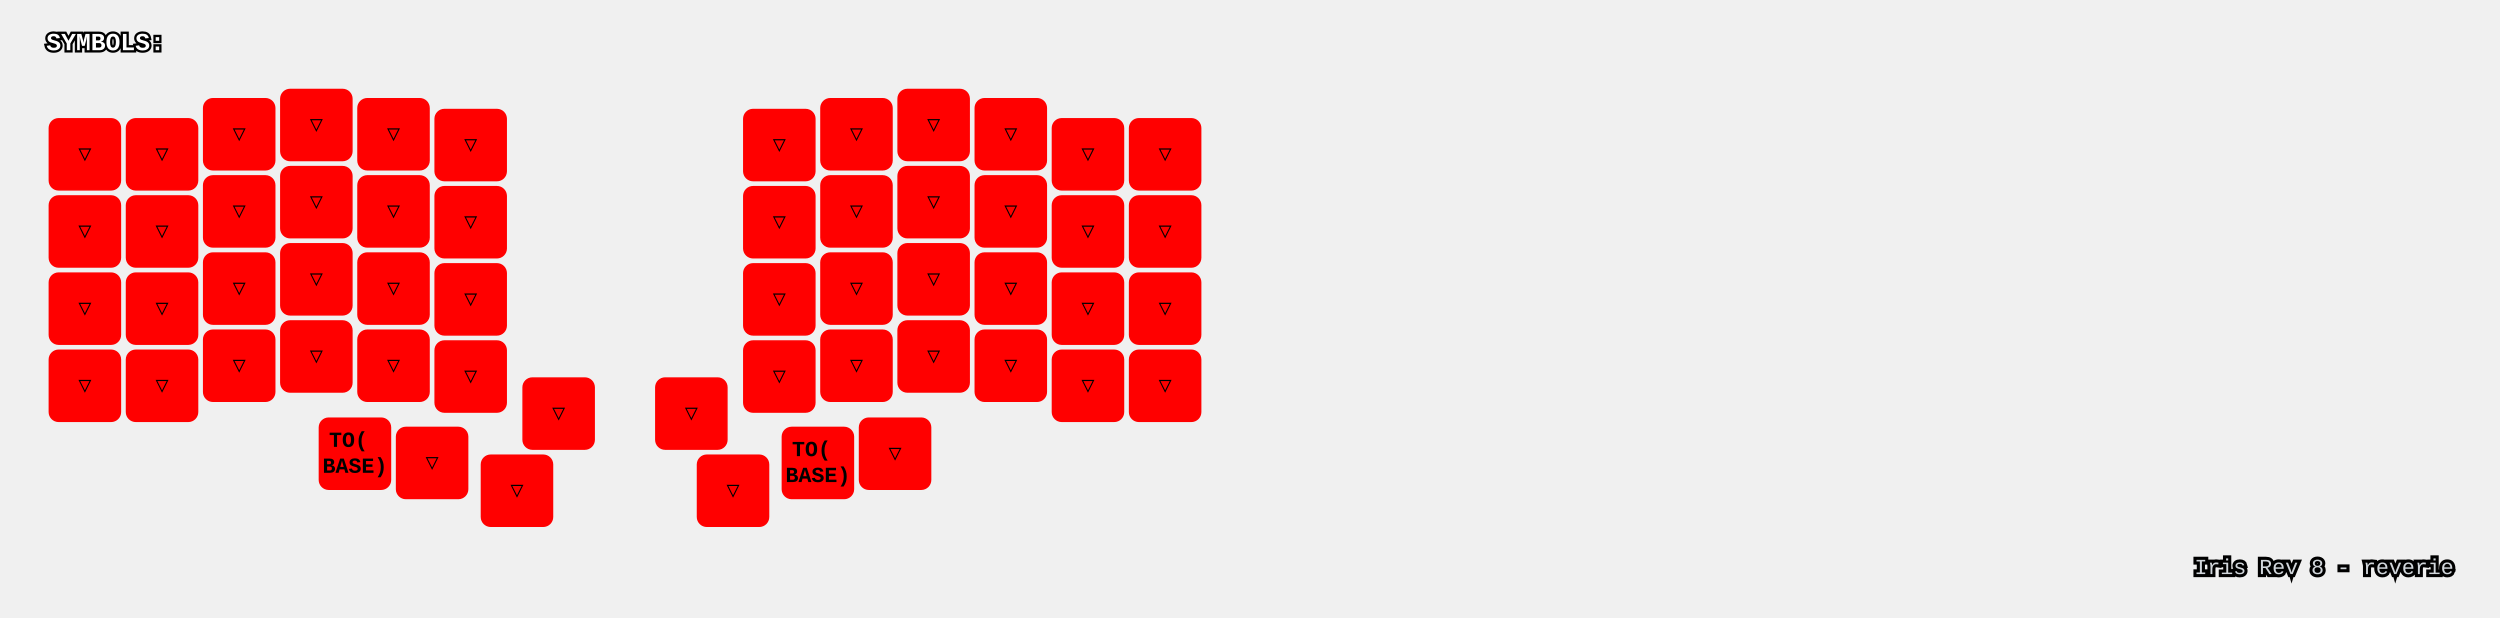
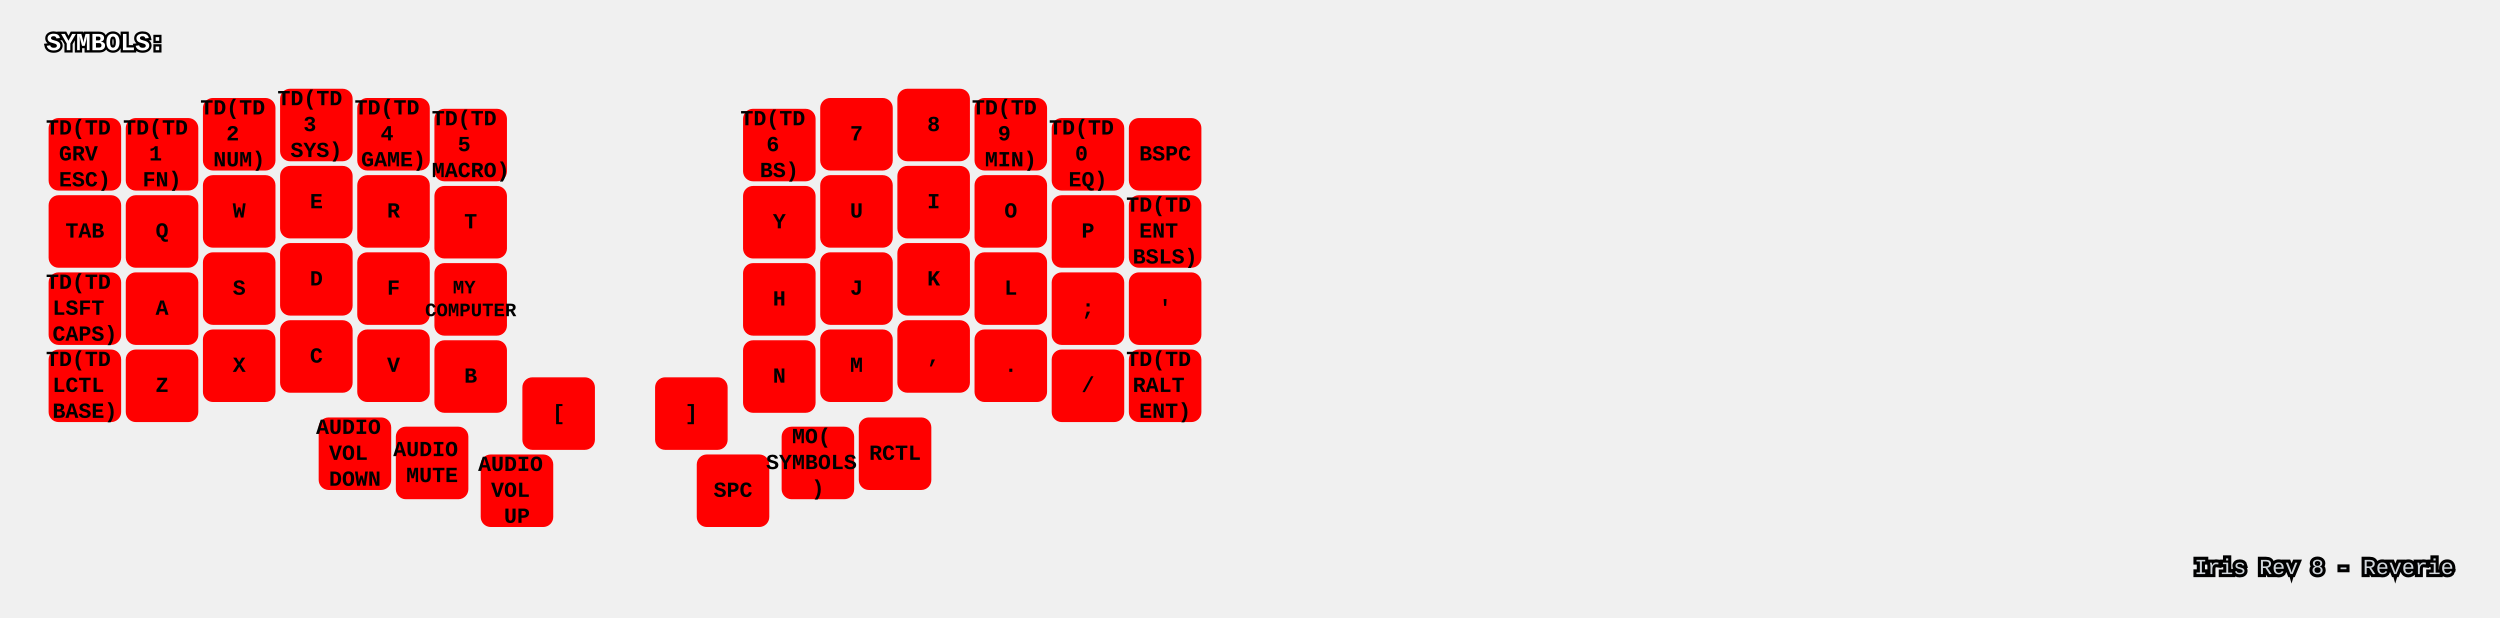
<svg xmlns="http://www.w3.org/2000/svg" width="1620" height="400" viewBox="0 0 1620 400" class="keymap">
  <style>/* inherit to force styles through use tags */
svg path {
    fill: inherit;
}

/* font and background color specifications */
svg.keymap {
    font-family: SFMono-Regular,Consolas,Liberation Mono,Menlo,monospace;
    font-size: 14px;
    font-kerning: normal;
    text-rendering: optimizeLegibility;
    fill: #24292e;
}

/* default key styling */
rect.key {
    fill: #f6f8fa;
}

rect.key, rect.combo {
    stroke: #c9cccf;
    stroke-width: 1;
}

/* default key side styling, only used is draw_key_sides is set */
rect.side {
    filter: brightness(90%);
}

/* color accent for combo boxes */
rect.combo, rect.combo-separate {
    fill: #cdf;
}

/* color accent for held keys */
rect.held, rect.combo.held {
    fill: #fdd;
}

/* color accent for ghost (optional) keys */
rect.ghost, rect.combo.ghost {
    stroke-dasharray: 4, 4;
    stroke-width: 2;
}

text {
    text-anchor: middle;
    dominant-baseline: middle;
}

/* styling for layer labels */
text.label {
    font-weight: bold;
    text-anchor: start;
    stroke: white;
    stroke-width: 4;
    paint-order: stroke;
}

/* styling for optional footer */
text.footer {
    text-anchor: end;
    dominant-baseline: auto;
    stroke: white;
    stroke-width: 4;
    paint-order: stroke;
}

/* styling for combo tap, and key non-tap label text */
text.combo, text.hold, text.shifted, text.left, text.right {
    font-size: 11px;
}

text.hold {
    text-anchor: middle;
    dominant-baseline: auto;
}

text.shifted {
    text-anchor: middle;
    dominant-baseline: hanging;
}

text.left {
    text-anchor: start;
}

text.right {
    text-anchor: end;
}

text.layer-activator {
    text-decoration: underline;
}

/* styling for hold/shifted label text in combo box */
text.combo.hold, text.combo.shifted, text.combo.left, text.combo.right {
    font-size: 8px;
}

/* lighter symbol for transparent keys */
text.trans {
    fill: #7b7e81;
}

/* styling for combo dendrons */
path.combo {
    stroke-width: 1;
    stroke: gray;
    fill: none;
}

/* Start Tabler Icons Cleanup */
/* cannot use height/width with glyphs */
.icon-tabler &gt; path {
    fill: inherit;
    stroke: inherit;
    stroke-width: 2;
}
/* hide tabler's default box */
.icon-tabler &gt; path[stroke="none"][fill="none"] {
    visibility: hidden;
}
/* End Tabler Icons Cleanup */

svg.keymap { fill: #d1d6db; }
rect.key { fill: #3f4750; }
rect.key, rect.combo { stroke: #60666c; }
rect.combo, rect.combo-separate { fill: #1f3d7a; }
rect.held, rect.combo.held { fill: #854747; }
text.label, text.footer { stroke: black; }
text.trans { fill: #7e8184; }
path.combo { stroke: #7f7f7f; }

svg.keymap g.layer-BASE rect.key { fill: #9300ff !important; stroke: #9300ff !important; } /* Star Platinum Purple */ 
svg.keymap g.layer-FUNCTION rect.key { fill: #0fee00 !important; stroke: #0fee00 !important; }  /* Squeeze Toy Alien */ 
svg.keymap g.layer-NUMBERS rect.key { fill: #2000ff !important; stroke: #2000ff !important; }  /* Blue Pencil */ 
svg.keymap g.layer-SYMBOLS rect.key { fill: #ff0000 !important; stroke: #ff0000 !important; } /* Red */ 
svg.keymap g.layer-SYSTEM rect.key { fill: #f6ff00 !important; stroke: #f6ff00 !important; } /* Busy Bee */
svg.keymap g.layer-GAMING rect.key { fill: #00fff4 !important; stroke: #00fff4 !important; } /* Turquoise Blue */ 
svg.keymap g.layer-MACRO rect.key { fill: #ff008e !important; stroke: #ff008e !important; } /* Pink Panther */

/* Make transparent keys have reduced opacity */
rect.ghost { 
  fill: #666666 !important; 
  opacity: 0.3 !important; 
}

/* Better contrast for text on colored backgrounds */
/* Add new layers here: svg.keymap g.layer-NEWLAYER text { fill: #000000; } */

/* Layer title styling - GitHub-friendly colors */
text.label {
  fill: #ffffff !important;
  font-weight: bold !important;
  font-size: 16px !important;
  font-family: Arial, sans-serif !important;
  stroke: #000000 !important;
  stroke-width: 3px !important;
  paint-order: stroke !important;
}

/* Key text styling by layer (excluding labels) */
svg.keymap g.layer-BASE text:not(.label),
svg.keymap g.layer-NUMBERS text:not(.label) {
  fill: #ffffff !important;
  font-weight: bold !important;
  font-size: 14px !important;
}
svg.keymap g.layer-FUNCTION text:not(.label),
svg.keymap g.layer-SYMBOLS text:not(.label),
svg.keymap g.layer-SYSTEM text:not(.label),
svg.keymap g.layer-GAMING text:not(.label),
svg.keymap g.layer-MACRO text:not(.label) {
  fill: #000000 !important;
  font-weight: bold !important;
  font-size: 14px !important;
}

/* Held/accent keys */
rect.held { 
  fill: #ff6b6b !important; 
  opacity: 0.8 !important; 
}

/* Combo styling */
rect.combo { 
  fill: #4ecdc4 !important; 
  opacity: 0.7 !important; 
}
</style>
  <g transform="translate(30, 0)" class="layer-SYMBOLS">
    <text x="0" y="28" class="label" id="SYMBOLS">SYMBOLS:</text>
    <g transform="translate(0, 56)">
-       <g transform="translate(25, 44)" class="key trans keypos-0">
-         <rect rx="6" ry="6" x="-23" y="-23" width="46" height="46" class="key trans" />
-         <text x="0" y="0" class="key trans tap">▽</text>
-       </g>
-       <g transform="translate(75, 44)" class="key trans keypos-1">
-         <rect rx="6" ry="6" x="-23" y="-23" width="46" height="46" class="key trans" />
-         <text x="0" y="0" class="key trans tap">▽</text>
-       </g>
-       <g transform="translate(125, 31)" class="key trans keypos-2">
-         <rect rx="6" ry="6" x="-23" y="-23" width="46" height="46" class="key trans" />
-         <text x="0" y="0" class="key trans tap">▽</text>
-       </g>
-       <g transform="translate(175, 25)" class="key trans keypos-3">
-         <rect rx="6" ry="6" x="-23" y="-23" width="46" height="46" class="key trans" />
-         <text x="0" y="0" class="key trans tap">▽</text>
-       </g>
-       <g transform="translate(225, 31)" class="key trans keypos-4">
-         <rect rx="6" ry="6" x="-23" y="-23" width="46" height="46" class="key trans" />
-         <text x="0" y="0" class="key trans tap">▽</text>
-       </g>
-       <g transform="translate(275, 38)" class="key trans keypos-5">
-         <rect rx="6" ry="6" x="-23" y="-23" width="46" height="46" class="key trans" />
-         <text x="0" y="0" class="key trans tap">▽</text>
-       </g>
-       <g transform="translate(475, 38)" class="key trans keypos-6">
-         <rect rx="6" ry="6" x="-23" y="-23" width="46" height="46" class="key trans" />
-         <text x="0" y="0" class="key trans tap">▽</text>
-       </g>
-       <g transform="translate(525, 31)" class="key trans keypos-7">
-         <rect rx="6" ry="6" x="-23" y="-23" width="46" height="46" class="key trans" />
-         <text x="0" y="0" class="key trans tap">▽</text>
-       </g>
-       <g transform="translate(575, 25)" class="key trans keypos-8">
-         <rect rx="6" ry="6" x="-23" y="-23" width="46" height="46" class="key trans" />
-         <text x="0" y="0" class="key trans tap">▽</text>
-       </g>
-       <g transform="translate(625, 31)" class="key trans keypos-9">
-         <rect rx="6" ry="6" x="-23" y="-23" width="46" height="46" class="key trans" />
-         <text x="0" y="0" class="key trans tap">▽</text>
-       </g>
-       <g transform="translate(675, 44)" class="key trans keypos-10">
-         <rect rx="6" ry="6" x="-23" y="-23" width="46" height="46" class="key trans" />
-         <text x="0" y="0" class="key trans tap">▽</text>
-       </g>
-       <g transform="translate(725, 44)" class="key trans keypos-11">
-         <rect rx="6" ry="6" x="-23" y="-23" width="46" height="46" class="key trans" />
-         <text x="0" y="0" class="key trans tap">▽</text>
-       </g>
-       <g transform="translate(25, 94)" class="key trans keypos-12">
-         <rect rx="6" ry="6" x="-23" y="-23" width="46" height="46" class="key trans" />
-         <text x="0" y="0" class="key trans tap">▽</text>
-       </g>
-       <g transform="translate(75, 94)" class="key trans keypos-13">
-         <rect rx="6" ry="6" x="-23" y="-23" width="46" height="46" class="key trans" />
-         <text x="0" y="0" class="key trans tap">▽</text>
-       </g>
-       <g transform="translate(125, 81)" class="key trans keypos-14">
-         <rect rx="6" ry="6" x="-23" y="-23" width="46" height="46" class="key trans" />
-         <text x="0" y="0" class="key trans tap">▽</text>
-       </g>
-       <g transform="translate(175, 75)" class="key trans keypos-15">
-         <rect rx="6" ry="6" x="-23" y="-23" width="46" height="46" class="key trans" />
-         <text x="0" y="0" class="key trans tap">▽</text>
-       </g>
-       <g transform="translate(225, 81)" class="key trans keypos-16">
-         <rect rx="6" ry="6" x="-23" y="-23" width="46" height="46" class="key trans" />
-         <text x="0" y="0" class="key trans tap">▽</text>
-       </g>
-       <g transform="translate(275, 88)" class="key trans keypos-17">
-         <rect rx="6" ry="6" x="-23" y="-23" width="46" height="46" class="key trans" />
-         <text x="0" y="0" class="key trans tap">▽</text>
-       </g>
-       <g transform="translate(475, 88)" class="key trans keypos-18">
-         <rect rx="6" ry="6" x="-23" y="-23" width="46" height="46" class="key trans" />
-         <text x="0" y="0" class="key trans tap">▽</text>
-       </g>
-       <g transform="translate(525, 81)" class="key trans keypos-19">
-         <rect rx="6" ry="6" x="-23" y="-23" width="46" height="46" class="key trans" />
-         <text x="0" y="0" class="key trans tap">▽</text>
-       </g>
-       <g transform="translate(575, 75)" class="key trans keypos-20">
-         <rect rx="6" ry="6" x="-23" y="-23" width="46" height="46" class="key trans" />
-         <text x="0" y="0" class="key trans tap">▽</text>
-       </g>
-       <g transform="translate(625, 81)" class="key trans keypos-21">
-         <rect rx="6" ry="6" x="-23" y="-23" width="46" height="46" class="key trans" />
-         <text x="0" y="0" class="key trans tap">▽</text>
-       </g>
-       <g transform="translate(675, 94)" class="key trans keypos-22">
-         <rect rx="6" ry="6" x="-23" y="-23" width="46" height="46" class="key trans" />
-         <text x="0" y="0" class="key trans tap">▽</text>
-       </g>
-       <g transform="translate(725, 94)" class="key trans keypos-23">
-         <rect rx="6" ry="6" x="-23" y="-23" width="46" height="46" class="key trans" />
-         <text x="0" y="0" class="key trans tap">▽</text>
-       </g>
-       <g transform="translate(25, 144)" class="key trans keypos-24">
-         <rect rx="6" ry="6" x="-23" y="-23" width="46" height="46" class="key trans" />
-         <text x="0" y="0" class="key trans tap">▽</text>
-       </g>
-       <g transform="translate(75, 144)" class="key trans keypos-25">
-         <rect rx="6" ry="6" x="-23" y="-23" width="46" height="46" class="key trans" />
-         <text x="0" y="0" class="key trans tap">▽</text>
-       </g>
-       <g transform="translate(125, 131)" class="key trans keypos-26">
-         <rect rx="6" ry="6" x="-23" y="-23" width="46" height="46" class="key trans" />
-         <text x="0" y="0" class="key trans tap">▽</text>
-       </g>
-       <g transform="translate(175, 125)" class="key trans keypos-27">
-         <rect rx="6" ry="6" x="-23" y="-23" width="46" height="46" class="key trans" />
-         <text x="0" y="0" class="key trans tap">▽</text>
-       </g>
-       <g transform="translate(225, 131)" class="key trans keypos-28">
-         <rect rx="6" ry="6" x="-23" y="-23" width="46" height="46" class="key trans" />
-         <text x="0" y="0" class="key trans tap">▽</text>
-       </g>
-       <g transform="translate(275, 138)" class="key trans keypos-29">
-         <rect rx="6" ry="6" x="-23" y="-23" width="46" height="46" class="key trans" />
-         <text x="0" y="0" class="key trans tap">▽</text>
-       </g>
-       <g transform="translate(475, 138)" class="key trans keypos-30">
-         <rect rx="6" ry="6" x="-23" y="-23" width="46" height="46" class="key trans" />
-         <text x="0" y="0" class="key trans tap">▽</text>
-       </g>
-       <g transform="translate(525, 131)" class="key trans keypos-31">
-         <rect rx="6" ry="6" x="-23" y="-23" width="46" height="46" class="key trans" />
-         <text x="0" y="0" class="key trans tap">▽</text>
-       </g>
-       <g transform="translate(575, 125)" class="key trans keypos-32">
-         <rect rx="6" ry="6" x="-23" y="-23" width="46" height="46" class="key trans" />
-         <text x="0" y="0" class="key trans tap">▽</text>
-       </g>
-       <g transform="translate(625, 131)" class="key trans keypos-33">
-         <rect rx="6" ry="6" x="-23" y="-23" width="46" height="46" class="key trans" />
-         <text x="0" y="0" class="key trans tap">▽</text>
-       </g>
-       <g transform="translate(675, 144)" class="key trans keypos-34">
-         <rect rx="6" ry="6" x="-23" y="-23" width="46" height="46" class="key trans" />
-         <text x="0" y="0" class="key trans tap">▽</text>
-       </g>
-       <g transform="translate(725, 144)" class="key trans keypos-35">
-         <rect rx="6" ry="6" x="-23" y="-23" width="46" height="46" class="key trans" />
-         <text x="0" y="0" class="key trans tap">▽</text>
-       </g>
-       <g transform="translate(25, 194)" class="key trans keypos-36">
-         <rect rx="6" ry="6" x="-23" y="-23" width="46" height="46" class="key trans" />
-         <text x="0" y="0" class="key trans tap">▽</text>
-       </g>
-       <g transform="translate(75, 194)" class="key trans keypos-37">
-         <rect rx="6" ry="6" x="-23" y="-23" width="46" height="46" class="key trans" />
-         <text x="0" y="0" class="key trans tap">▽</text>
-       </g>
-       <g transform="translate(125, 181)" class="key trans keypos-38">
-         <rect rx="6" ry="6" x="-23" y="-23" width="46" height="46" class="key trans" />
-         <text x="0" y="0" class="key trans tap">▽</text>
-       </g>
-       <g transform="translate(175, 175)" class="key trans keypos-39">
-         <rect rx="6" ry="6" x="-23" y="-23" width="46" height="46" class="key trans" />
-         <text x="0" y="0" class="key trans tap">▽</text>
-       </g>
-       <g transform="translate(225, 181)" class="key trans keypos-40">
-         <rect rx="6" ry="6" x="-23" y="-23" width="46" height="46" class="key trans" />
-         <text x="0" y="0" class="key trans tap">▽</text>
-       </g>
-       <g transform="translate(275, 188)" class="key trans keypos-41">
-         <rect rx="6" ry="6" x="-23" y="-23" width="46" height="46" class="key trans" />
-         <text x="0" y="0" class="key trans tap">▽</text>
-       </g>
-       <g transform="translate(332, 212)" class="key trans keypos-42">
-         <rect rx="6" ry="6" x="-23" y="-23" width="46" height="46" class="key trans" />
-         <text x="0" y="0" class="key trans tap">▽</text>
-       </g>
-       <g transform="translate(418, 212)" class="key trans keypos-43">
-         <rect rx="6" ry="6" x="-23" y="-23" width="46" height="46" class="key trans" />
-         <text x="0" y="0" class="key trans tap">▽</text>
-       </g>
-       <g transform="translate(475, 188)" class="key trans keypos-44">
-         <rect rx="6" ry="6" x="-23" y="-23" width="46" height="46" class="key trans" />
-         <text x="0" y="0" class="key trans tap">▽</text>
-       </g>
-       <g transform="translate(525, 181)" class="key trans keypos-45">
-         <rect rx="6" ry="6" x="-23" y="-23" width="46" height="46" class="key trans" />
-         <text x="0" y="0" class="key trans tap">▽</text>
-       </g>
-       <g transform="translate(575, 175)" class="key trans keypos-46">
-         <rect rx="6" ry="6" x="-23" y="-23" width="46" height="46" class="key trans" />
-         <text x="0" y="0" class="key trans tap">▽</text>
-       </g>
-       <g transform="translate(625, 181)" class="key trans keypos-47">
-         <rect rx="6" ry="6" x="-23" y="-23" width="46" height="46" class="key trans" />
-         <text x="0" y="0" class="key trans tap">▽</text>
-       </g>
-       <g transform="translate(675, 194)" class="key trans keypos-48">
-         <rect rx="6" ry="6" x="-23" y="-23" width="46" height="46" class="key trans" />
-         <text x="0" y="0" class="key trans tap">▽</text>
-       </g>
-       <g transform="translate(725, 194)" class="key trans keypos-49">
-         <rect rx="6" ry="6" x="-23" y="-23" width="46" height="46" class="key trans" />
-         <text x="0" y="0" class="key trans tap">▽</text>
+       <g transform="translate(25, 44)" class="key keypos-0">
+         <rect rx="6" ry="6" x="-23" y="-23" width="46" height="46" class="key" />
+         <text x="0" y="0" class="key tap">
+           <tspan x="0" dy="-1.2em">TD(TD</tspan>
+           <tspan x="0" dy="1.2em">GRV</tspan>
+           <tspan x="0" dy="1.2em">ESC)</tspan>
+         </text>
+       </g>
+       <g transform="translate(75, 44)" class="key keypos-1">
+         <rect rx="6" ry="6" x="-23" y="-23" width="46" height="46" class="key" />
+         <text x="0" y="0" class="key tap">
+           <tspan x="0" dy="-1.2em">TD(TD</tspan>
+           <tspan x="0" dy="1.2em">1</tspan>
+           <tspan x="0" dy="1.2em">FN)</tspan>
+         </text>
+       </g>
+       <g transform="translate(125, 31)" class="key keypos-2">
+         <rect rx="6" ry="6" x="-23" y="-23" width="46" height="46" class="key" />
+         <text x="0" y="0" class="key tap">
+           <tspan x="0" dy="-1.2em">TD(TD</tspan>
+           <tspan x="0" dy="1.2em">2</tspan>
+           <tspan x="0" dy="1.2em">NUM)</tspan>
+         </text>
+       </g>
+       <g transform="translate(175, 25)" class="key keypos-3">
+         <rect rx="6" ry="6" x="-23" y="-23" width="46" height="46" class="key" />
+         <text x="0" y="0" class="key tap">
+           <tspan x="0" dy="-1.2em">TD(TD</tspan>
+           <tspan x="0" dy="1.2em">3</tspan>
+           <tspan x="0" dy="1.2em">SYS)</tspan>
+         </text>
+       </g>
+       <g transform="translate(225, 31)" class="key keypos-4">
+         <rect rx="6" ry="6" x="-23" y="-23" width="46" height="46" class="key" />
+         <text x="0" y="0" class="key tap">
+           <tspan x="0" dy="-1.2em">TD(TD</tspan>
+           <tspan x="0" dy="1.2em">4</tspan>
+           <tspan x="0" dy="1.2em">GAME)</tspan>
+         </text>
+       </g>
+       <g transform="translate(275, 38)" class="key keypos-5">
+         <rect rx="6" ry="6" x="-23" y="-23" width="46" height="46" class="key" />
+         <text x="0" y="0" class="key tap">
+           <tspan x="0" dy="-1.2em">TD(TD</tspan>
+           <tspan x="0" dy="1.2em">5</tspan>
+           <tspan x="0" dy="1.2em">MACRO)</tspan>
+         </text>
+       </g>
+       <g transform="translate(475, 38)" class="key keypos-6">
+         <rect rx="6" ry="6" x="-23" y="-23" width="46" height="46" class="key" />
+         <text x="0" y="0" class="key tap">
+           <tspan x="0" dy="-1.2em">TD(TD</tspan>
+           <tspan x="0" dy="1.2em">6</tspan>
+           <tspan x="0" dy="1.2em">BS)</tspan>
+         </text>
+       </g>
+       <g transform="translate(525, 31)" class="key keypos-7">
+         <rect rx="6" ry="6" x="-23" y="-23" width="46" height="46" class="key" />
+         <text x="0" y="0" class="key tap">7</text>
+       </g>
+       <g transform="translate(575, 25)" class="key keypos-8">
+         <rect rx="6" ry="6" x="-23" y="-23" width="46" height="46" class="key" />
+         <text x="0" y="0" class="key tap">8</text>
+       </g>
+       <g transform="translate(625, 31)" class="key keypos-9">
+         <rect rx="6" ry="6" x="-23" y="-23" width="46" height="46" class="key" />
+         <text x="0" y="0" class="key tap">
+           <tspan x="0" dy="-1.2em">TD(TD</tspan>
+           <tspan x="0" dy="1.2em">9</tspan>
+           <tspan x="0" dy="1.2em">MIN)</tspan>
+         </text>
+       </g>
+       <g transform="translate(675, 44)" class="key keypos-10">
+         <rect rx="6" ry="6" x="-23" y="-23" width="46" height="46" class="key" />
+         <text x="0" y="0" class="key tap">
+           <tspan x="0" dy="-1.2em">TD(TD</tspan>
+           <tspan x="0" dy="1.2em">0</tspan>
+           <tspan x="0" dy="1.2em">EQ)</tspan>
+         </text>
+       </g>
+       <g transform="translate(725, 44)" class="key keypos-11">
+         <rect rx="6" ry="6" x="-23" y="-23" width="46" height="46" class="key" />
+         <text x="0" y="0" class="key tap">BSPC</text>
+       </g>
+       <g transform="translate(25, 94)" class="key keypos-12">
+         <rect rx="6" ry="6" x="-23" y="-23" width="46" height="46" class="key" />
+         <text x="0" y="0" class="key tap">TAB</text>
+       </g>
+       <g transform="translate(75, 94)" class="key keypos-13">
+         <rect rx="6" ry="6" x="-23" y="-23" width="46" height="46" class="key" />
+         <text x="0" y="0" class="key tap">Q</text>
+       </g>
+       <g transform="translate(125, 81)" class="key keypos-14">
+         <rect rx="6" ry="6" x="-23" y="-23" width="46" height="46" class="key" />
+         <text x="0" y="0" class="key tap">W</text>
+       </g>
+       <g transform="translate(175, 75)" class="key keypos-15">
+         <rect rx="6" ry="6" x="-23" y="-23" width="46" height="46" class="key" />
+         <text x="0" y="0" class="key tap">E</text>
+       </g>
+       <g transform="translate(225, 81)" class="key keypos-16">
+         <rect rx="6" ry="6" x="-23" y="-23" width="46" height="46" class="key" />
+         <text x="0" y="0" class="key tap">R</text>
+       </g>
+       <g transform="translate(275, 88)" class="key keypos-17">
+         <rect rx="6" ry="6" x="-23" y="-23" width="46" height="46" class="key" />
+         <text x="0" y="0" class="key tap">T</text>
+       </g>
+       <g transform="translate(475, 88)" class="key keypos-18">
+         <rect rx="6" ry="6" x="-23" y="-23" width="46" height="46" class="key" />
+         <text x="0" y="0" class="key tap">Y</text>
+       </g>
+       <g transform="translate(525, 81)" class="key keypos-19">
+         <rect rx="6" ry="6" x="-23" y="-23" width="46" height="46" class="key" />
+         <text x="0" y="0" class="key tap">U</text>
+       </g>
+       <g transform="translate(575, 75)" class="key keypos-20">
+         <rect rx="6" ry="6" x="-23" y="-23" width="46" height="46" class="key" />
+         <text x="0" y="0" class="key tap">I</text>
+       </g>
+       <g transform="translate(625, 81)" class="key keypos-21">
+         <rect rx="6" ry="6" x="-23" y="-23" width="46" height="46" class="key" />
+         <text x="0" y="0" class="key tap">O</text>
+       </g>
+       <g transform="translate(675, 94)" class="key keypos-22">
+         <rect rx="6" ry="6" x="-23" y="-23" width="46" height="46" class="key" />
+         <text x="0" y="0" class="key tap">P</text>
+       </g>
+       <g transform="translate(725, 94)" class="key keypos-23">
+         <rect rx="6" ry="6" x="-23" y="-23" width="46" height="46" class="key" />
+         <text x="0" y="0" class="key tap">
+           <tspan x="0" dy="-1.2em">TD(TD</tspan>
+           <tspan x="0" dy="1.2em">ENT</tspan>
+           <tspan x="0" dy="1.2em">BSLS)</tspan>
+         </text>
+       </g>
+       <g transform="translate(25, 144)" class="key keypos-24">
+         <rect rx="6" ry="6" x="-23" y="-23" width="46" height="46" class="key" />
+         <text x="0" y="0" class="key tap">
+           <tspan x="0" dy="-1.2em">TD(TD</tspan>
+           <tspan x="0" dy="1.2em">LSFT</tspan>
+           <tspan x="0" dy="1.2em">CAPS)</tspan>
+         </text>
+       </g>
+       <g transform="translate(75, 144)" class="key keypos-25">
+         <rect rx="6" ry="6" x="-23" y="-23" width="46" height="46" class="key" />
+         <text x="0" y="0" class="key tap">A</text>
+       </g>
+       <g transform="translate(125, 131)" class="key keypos-26">
+         <rect rx="6" ry="6" x="-23" y="-23" width="46" height="46" class="key" />
+         <text x="0" y="0" class="key tap">S</text>
+       </g>
+       <g transform="translate(175, 125)" class="key keypos-27">
+         <rect rx="6" ry="6" x="-23" y="-23" width="46" height="46" class="key" />
+         <text x="0" y="0" class="key tap">D</text>
+       </g>
+       <g transform="translate(225, 131)" class="key keypos-28">
+         <rect rx="6" ry="6" x="-23" y="-23" width="46" height="46" class="key" />
+         <text x="0" y="0" class="key tap">F</text>
+       </g>
+       <g transform="translate(275, 138)" class="key keypos-29">
+         <rect rx="6" ry="6" x="-23" y="-23" width="46" height="46" class="key" />
+         <text x="0" y="0" class="key tap">
+           <tspan x="0" dy="-0.6em" style="font-size: 88%">MY</tspan>
+           <tspan x="0" dy="1.2em" style="font-size: 88%">COMPUTER</tspan>
+         </text>
+       </g>
+       <g transform="translate(475, 138)" class="key keypos-30">
+         <rect rx="6" ry="6" x="-23" y="-23" width="46" height="46" class="key" />
+         <text x="0" y="0" class="key tap">H</text>
+       </g>
+       <g transform="translate(525, 131)" class="key keypos-31">
+         <rect rx="6" ry="6" x="-23" y="-23" width="46" height="46" class="key" />
+         <text x="0" y="0" class="key tap">J</text>
+       </g>
+       <g transform="translate(575, 125)" class="key keypos-32">
+         <rect rx="6" ry="6" x="-23" y="-23" width="46" height="46" class="key" />
+         <text x="0" y="0" class="key tap">K</text>
+       </g>
+       <g transform="translate(625, 131)" class="key keypos-33">
+         <rect rx="6" ry="6" x="-23" y="-23" width="46" height="46" class="key" />
+         <text x="0" y="0" class="key tap">L</text>
+       </g>
+       <g transform="translate(675, 144)" class="key keypos-34">
+         <rect rx="6" ry="6" x="-23" y="-23" width="46" height="46" class="key" />
+         <text x="0" y="0" class="key tap">;</text>
+       </g>
+       <g transform="translate(725, 144)" class="key keypos-35">
+         <rect rx="6" ry="6" x="-23" y="-23" width="46" height="46" class="key" />
+         <text x="0" y="0" class="key tap">'</text>
+       </g>
+       <g transform="translate(25, 194)" class="key keypos-36">
+         <rect rx="6" ry="6" x="-23" y="-23" width="46" height="46" class="key" />
+         <text x="0" y="0" class="key tap">
+           <tspan x="0" dy="-1.2em">TD(TD</tspan>
+           <tspan x="0" dy="1.2em">LCTL</tspan>
+           <tspan x="0" dy="1.2em">BASE)</tspan>
+         </text>
+       </g>
+       <g transform="translate(75, 194)" class="key keypos-37">
+         <rect rx="6" ry="6" x="-23" y="-23" width="46" height="46" class="key" />
+         <text x="0" y="0" class="key tap">Z</text>
+       </g>
+       <g transform="translate(125, 181)" class="key keypos-38">
+         <rect rx="6" ry="6" x="-23" y="-23" width="46" height="46" class="key" />
+         <text x="0" y="0" class="key tap">X</text>
+       </g>
+       <g transform="translate(175, 175)" class="key keypos-39">
+         <rect rx="6" ry="6" x="-23" y="-23" width="46" height="46" class="key" />
+         <text x="0" y="0" class="key tap">C</text>
+       </g>
+       <g transform="translate(225, 181)" class="key keypos-40">
+         <rect rx="6" ry="6" x="-23" y="-23" width="46" height="46" class="key" />
+         <text x="0" y="0" class="key tap">V</text>
+       </g>
+       <g transform="translate(275, 188)" class="key keypos-41">
+         <rect rx="6" ry="6" x="-23" y="-23" width="46" height="46" class="key" />
+         <text x="0" y="0" class="key tap">B</text>
+       </g>
+       <g transform="translate(332, 212)" class="key keypos-42">
+         <rect rx="6" ry="6" x="-23" y="-23" width="46" height="46" class="key" />
+         <text x="0" y="0" class="key tap">[</text>
+       </g>
+       <g transform="translate(418, 212)" class="key keypos-43">
+         <rect rx="6" ry="6" x="-23" y="-23" width="46" height="46" class="key" />
+         <text x="0" y="0" class="key tap">]</text>
+       </g>
+       <g transform="translate(475, 188)" class="key keypos-44">
+         <rect rx="6" ry="6" x="-23" y="-23" width="46" height="46" class="key" />
+         <text x="0" y="0" class="key tap">N</text>
+       </g>
+       <g transform="translate(525, 181)" class="key keypos-45">
+         <rect rx="6" ry="6" x="-23" y="-23" width="46" height="46" class="key" />
+         <text x="0" y="0" class="key tap">M</text>
+       </g>
+       <g transform="translate(575, 175)" class="key keypos-46">
+         <rect rx="6" ry="6" x="-23" y="-23" width="46" height="46" class="key" />
+         <text x="0" y="0" class="key tap">,</text>
+       </g>
+       <g transform="translate(625, 181)" class="key keypos-47">
+         <rect rx="6" ry="6" x="-23" y="-23" width="46" height="46" class="key" />
+         <text x="0" y="0" class="key tap">.</text>
+       </g>
+       <g transform="translate(675, 194)" class="key keypos-48">
+         <rect rx="6" ry="6" x="-23" y="-23" width="46" height="46" class="key" />
+         <text x="0" y="0" class="key tap">/</text>
+       </g>
+       <g transform="translate(725, 194)" class="key keypos-49">
+         <rect rx="6" ry="6" x="-23" y="-23" width="46" height="46" class="key" />
+         <text x="0" y="0" class="key tap">
+           <tspan x="0" dy="-1.2em">TD(TD</tspan>
+           <tspan x="0" dy="1.2em">RALT</tspan>
+           <tspan x="0" dy="1.2em">ENT)</tspan>
+         </text>
      </g>
      <g transform="translate(200, 238)" class="key keypos-50">
        <rect rx="6" ry="6" x="-23" y="-23" width="46" height="46" class="key" />
        <text x="0" y="0" class="key tap">
-           <tspan x="0" dy="-0.6em">TO(</tspan>
-           <tspan x="0" dy="1.2em">BASE)</tspan>
-         </text>
-       </g>
-       <g transform="translate(250, 244)" class="key trans keypos-51">
-         <rect rx="6" ry="6" x="-23" y="-23" width="46" height="46" class="key trans" />
-         <text x="0" y="0" class="key trans tap">▽</text>
-       </g>
-       <g transform="translate(305, 262)" class="key trans keypos-52">
-         <rect rx="6" ry="6" x="-23" y="-23" width="46" height="46" class="key trans" />
-         <text x="0" y="0" class="key trans tap">▽</text>
-       </g>
-       <g transform="translate(445, 262)" class="key trans keypos-53">
-         <rect rx="6" ry="6" x="-23" y="-23" width="46" height="46" class="key trans" />
-         <text x="0" y="0" class="key trans tap">▽</text>
+           <tspan x="0" dy="-1.2em">AUDIO</tspan>
+           <tspan x="0" dy="1.2em">VOL</tspan>
+           <tspan x="0" dy="1.2em">DOWN</tspan>
+         </text>
+       </g>
+       <g transform="translate(250, 244)" class="key keypos-51">
+         <rect rx="6" ry="6" x="-23" y="-23" width="46" height="46" class="key" />
+         <text x="0" y="0" class="key tap">
+           <tspan x="0" dy="-0.6em">AUDIO</tspan>
+           <tspan x="0" dy="1.2em">MUTE</tspan>
+         </text>
+       </g>
+       <g transform="translate(305, 262)" class="key keypos-52">
+         <rect rx="6" ry="6" x="-23" y="-23" width="46" height="46" class="key" />
+         <text x="0" y="0" class="key tap">
+           <tspan x="0" dy="-1.2em">AUDIO</tspan>
+           <tspan x="0" dy="1.2em">VOL</tspan>
+           <tspan x="0" dy="1.2em">UP</tspan>
+         </text>
+       </g>
+       <g transform="translate(445, 262)" class="key keypos-53">
+         <rect rx="6" ry="6" x="-23" y="-23" width="46" height="46" class="key" />
+         <text x="0" y="0" class="key tap">SPC</text>
      </g>
      <g transform="translate(500, 244)" class="key keypos-54">
        <rect rx="6" ry="6" x="-23" y="-23" width="46" height="46" class="key" />
        <text x="0" y="0" class="key tap">
-           <tspan x="0" dy="-0.6em">TO(</tspan>
-           <tspan x="0" dy="1.2em">BASE)</tspan>
-         </text>
-       </g>
-       <g transform="translate(550, 238)" class="key trans keypos-55">
-         <rect rx="6" ry="6" x="-23" y="-23" width="46" height="46" class="key trans" />
-         <text x="0" y="0" class="key trans tap">▽</text>
+           <tspan x="0" dy="-1.2em">MO(</tspan>
+           <tspan x="0" dy="1.2em">SYMBOLS</tspan>
+           <tspan x="0" dy="1.2em">)</tspan>
+         </text>
+       </g>
+       <g transform="translate(550, 238)" class="key keypos-55">
+         <rect rx="6" ry="6" x="-23" y="-23" width="46" height="46" class="key" />
+         <text x="0" y="0" class="key tap">RCTL</text>
      </g>
    </g>
  </g>
-   <text x="1590.0" y="372.0" class="footer">Iris Rev 8 - reverie</text>
+   <text x="1590.0" y="372.0" class="footer">Iris Rev 8 - Reverie</text>
</svg>
